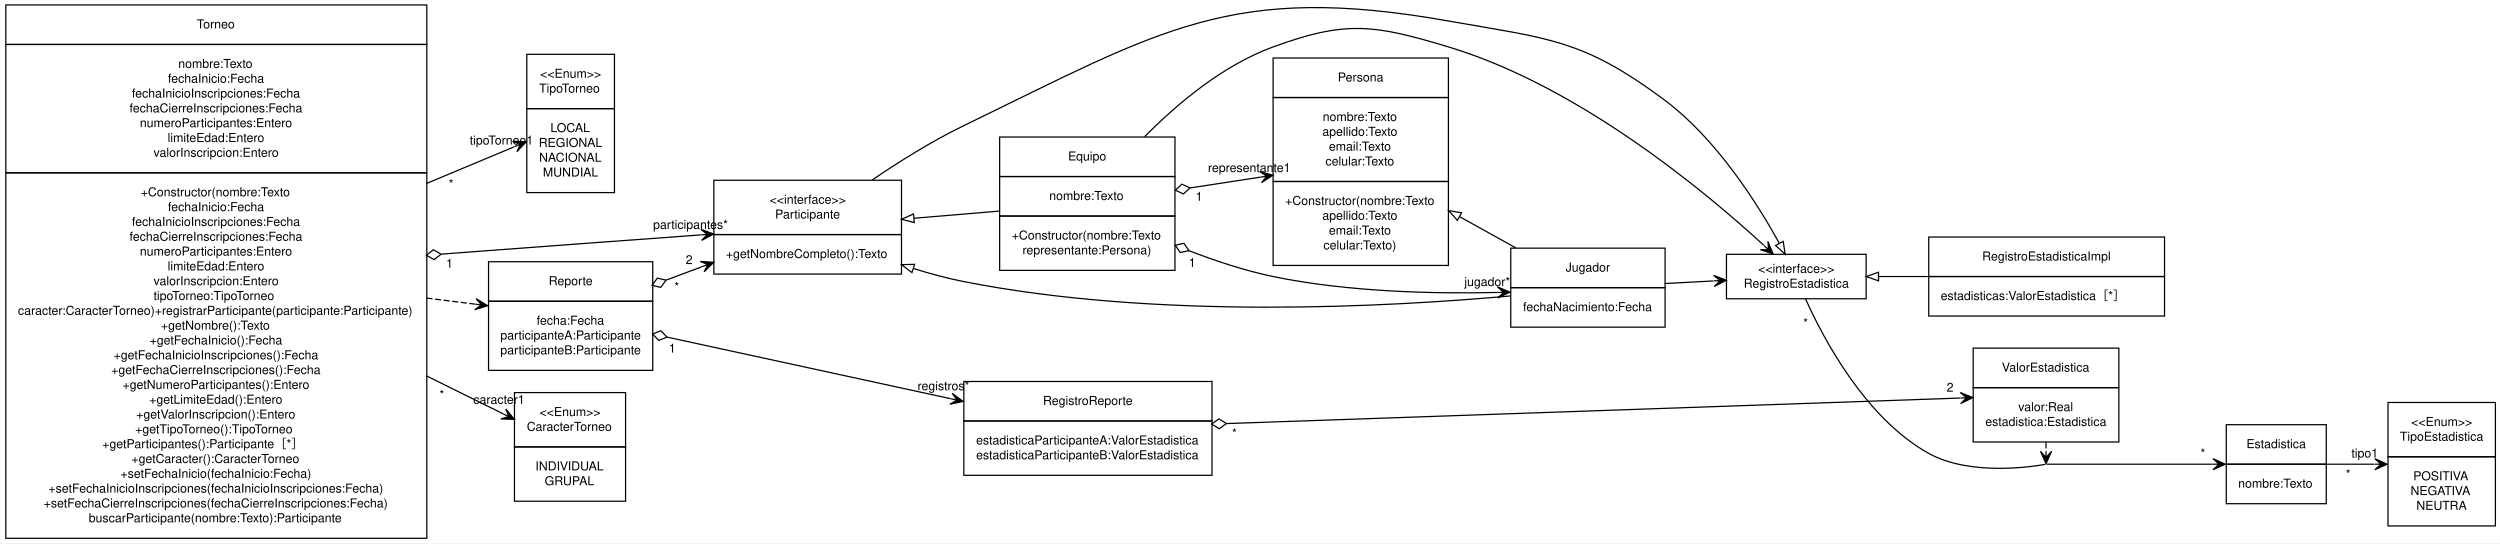
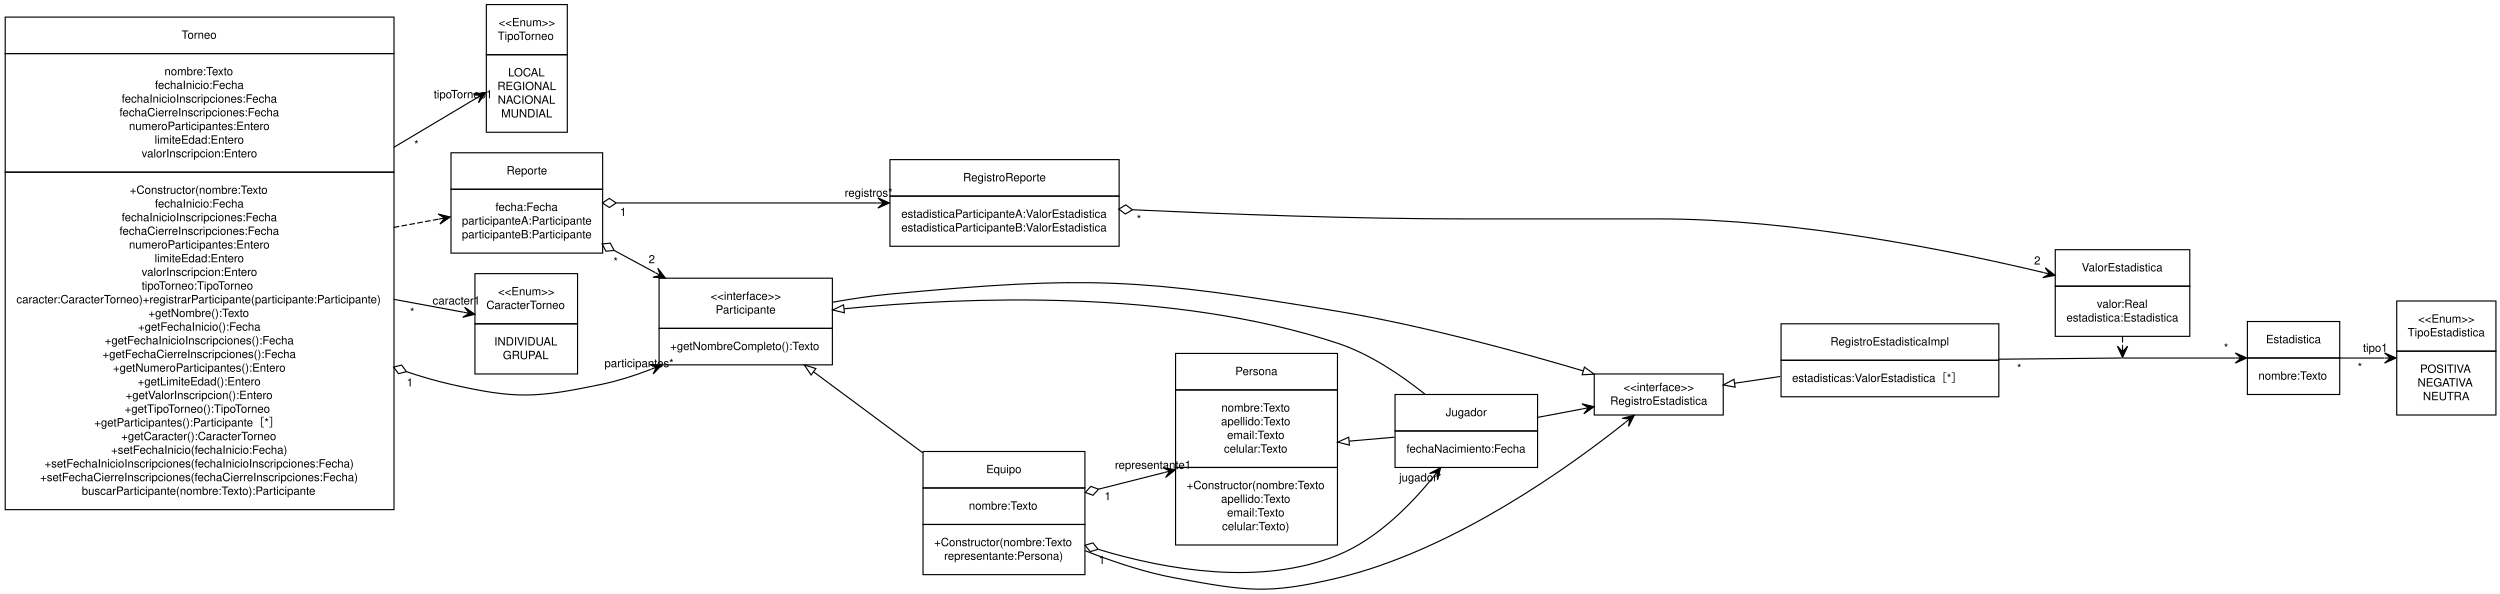
- <svg xmlns="http://www.w3.org/2000/svg" width="2025pt" height="440pt" viewBox="0.00 0.00 2024.57 440.00">
-   <g id="graph0" class="graph" transform="scale(1 1) rotate(0) translate(4 436)">
-     <polygon fill="#ffffff" stroke="transparent" points="-4,4 -4,-436 2020.565,-436 2020.565,4 -4,4" />
+ <svg xmlns="http://www.w3.org/2000/svg" width="2193pt" height="521pt" viewBox="0.00 0.00 2192.57 520.93">
+   <g id="graph0" class="graph" transform="scale(1 1) rotate(0) translate(4 516.9251)">
+     <polygon fill="#ffffff" stroke="transparent" points="-4,4 -4,-516.925 2188.565,-516.925 2188.565,4 -4,4" />
    <g id="node1" class="node">
-       <polygon fill="none" stroke="#000000" points=".5,-400 .5,-432 341.5,-432 341.5,-400 .5,-400" />
-       <text text-anchor="start" x="155.163" y="-413" font-family="Helvetica,sans-Serif" font-size="10.00" fill="#000000">Torneo</text>
-       <polygon fill="none" stroke="#000000" points=".5,-296 .5,-400 341.5,-400 341.5,-296 .5,-296" />
-       <text text-anchor="start" x="140.161" y="-381" font-family="Helvetica,sans-Serif" font-size="10.00" fill="#000000">nombre:Texto</text>
-       <text text-anchor="start" x="131.822" y="-369" font-family="Helvetica,sans-Serif" font-size="10.00" fill="#000000">fechaInicio:Fecha</text>
-       <text text-anchor="start" x="102.651" y="-357" font-family="Helvetica,sans-Serif" font-size="10.00" fill="#000000">fechaInicioInscripciones:Fecha</text>
-       <text text-anchor="start" x="100.712" y="-345" font-family="Helvetica,sans-Serif" font-size="10.00" fill="#000000">fechaCierreInscripciones:Fecha</text>
-       <text text-anchor="start" x="109.042" y="-333" font-family="Helvetica,sans-Serif" font-size="10.00" fill="#000000">numeroParticipantes:Entero</text>
-       <text text-anchor="start" x="131.548" y="-321" font-family="Helvetica,sans-Serif" font-size="10.00" fill="#000000">limiteEdad:Entero</text>
-       <text text-anchor="start" x="120.159" y="-309" font-family="Helvetica,sans-Serif" font-size="10.00" fill="#000000">valorInscripcion:Entero</text>
-       <polygon fill="none" stroke="#000000" points=".5,0 .5,-296 341.5,-296 341.5,0 .5,0" />
-       <text text-anchor="start" x="109.741" y="-277" font-family="Helvetica,sans-Serif" font-size="10.00" fill="#000000">+Constructor(nombre:Texto</text>
-       <text text-anchor="start" x="131.822" y="-265" font-family="Helvetica,sans-Serif" font-size="10.00" fill="#000000">fechaInicio:Fecha</text>
-       <text text-anchor="start" x="102.651" y="-253" font-family="Helvetica,sans-Serif" font-size="10.00" fill="#000000">fechaInicioInscripciones:Fecha</text>
-       <text text-anchor="start" x="100.712" y="-241" font-family="Helvetica,sans-Serif" font-size="10.00" fill="#000000">fechaCierreInscripciones:Fecha</text>
-       <text text-anchor="start" x="109.042" y="-229" font-family="Helvetica,sans-Serif" font-size="10.00" fill="#000000">numeroParticipantes:Entero</text>
-       <text text-anchor="start" x="131.548" y="-217" font-family="Helvetica,sans-Serif" font-size="10.00" fill="#000000">limiteEdad:Entero</text>
-       <text text-anchor="start" x="120.159" y="-205" font-family="Helvetica,sans-Serif" font-size="10.00" fill="#000000">valorInscripcion:Entero</text>
-       <text text-anchor="start" x="120.156" y="-193" font-family="Helvetica,sans-Serif" font-size="10.00" fill="#000000">tipoTorneo:TipoTorneo</text>
-       <text text-anchor="start" x="10.288" y="-181" font-family="Helvetica,sans-Serif" font-size="10.00" fill="#000000">caracter:CaracterTorneo)+registrarParticipante(participante:Participante)</text>
-       <text text-anchor="start" x="126.133" y="-169" font-family="Helvetica,sans-Serif" font-size="10.00" fill="#000000">+getNombre():Texto</text>
-       <text text-anchor="start" x="116.96" y="-157" font-family="Helvetica,sans-Serif" font-size="10.00" fill="#000000">+getFechaInicio():Fecha</text>
-       <text text-anchor="start" x="87.79" y="-145" font-family="Helvetica,sans-Serif" font-size="10.00" fill="#000000">+getFechaInicioInscripciones():Fecha</text>
-       <text text-anchor="start" x="85.85" y="-133" font-family="Helvetica,sans-Serif" font-size="10.00" fill="#000000">+getFechaCierreInscripciones():Fecha</text>
-       <text text-anchor="start" x="95.015" y="-121" font-family="Helvetica,sans-Serif" font-size="10.00" fill="#000000">+getNumeroParticipantes():Entero</text>
-       <text text-anchor="start" x="116.681" y="-109" font-family="Helvetica,sans-Serif" font-size="10.00" fill="#000000">+getLimiteEdad():Entero</text>
-       <text text-anchor="start" x="106.128" y="-97" font-family="Helvetica,sans-Serif" font-size="10.00" fill="#000000">+getValorInscripcion():Entero</text>
-       <text text-anchor="start" x="105.293" y="-85" font-family="Helvetica,sans-Serif" font-size="10.00" fill="#000000">+getTipoTorneo():TipoTorneo</text>
-       <text text-anchor="start" x="78.621" y="-73" font-family="Helvetica,sans-Serif" font-size="10.00" fill="#000000">+getParticipantes():Participante［*］</text>
-       <text text-anchor="start" x="102.243" y="-61" font-family="Helvetica,sans-Serif" font-size="10.00" fill="#000000">+getCaracter():CaracterTorneo</text>
-       <text text-anchor="start" x="93.344" y="-49" font-family="Helvetica,sans-Serif" font-size="10.00" fill="#000000">+setFechaInicio(fechaInicio:Fecha)</text>
-       <text text-anchor="start" x="35.003" y="-37" font-family="Helvetica,sans-Serif" font-size="10.00" fill="#000000">+setFechaInicioInscripciones(fechaInicioInscripciones:Fecha)</text>
-       <text text-anchor="start" x="31.124" y="-25" font-family="Helvetica,sans-Serif" font-size="10.00" fill="#000000">+setFechaCierreInscripciones(fechaCierreInscripciones:Fecha)</text>
-       <text text-anchor="start" x="67.65" y="-13" font-family="Helvetica,sans-Serif" font-size="10.00" fill="#000000">buscarParticipante(nombre:Texto):Participante</text>
+       <polygon fill="none" stroke="#000000" points=".5,-469.925 .5,-501.925 341.5,-501.925 341.5,-469.925 .5,-469.925" />
+       <text text-anchor="start" x="155.163" y="-482.925" font-family="Helvetica,sans-Serif" font-size="10.00" fill="#000000">Torneo</text>
+       <polygon fill="none" stroke="#000000" points=".5,-365.925 .5,-469.925 341.5,-469.925 341.5,-365.925 .5,-365.925" />
+       <text text-anchor="start" x="140.161" y="-450.925" font-family="Helvetica,sans-Serif" font-size="10.00" fill="#000000">nombre:Texto</text>
+       <text text-anchor="start" x="131.822" y="-438.925" font-family="Helvetica,sans-Serif" font-size="10.00" fill="#000000">fechaInicio:Fecha</text>
+       <text text-anchor="start" x="102.651" y="-426.925" font-family="Helvetica,sans-Serif" font-size="10.00" fill="#000000">fechaInicioInscripciones:Fecha</text>
+       <text text-anchor="start" x="100.712" y="-414.925" font-family="Helvetica,sans-Serif" font-size="10.00" fill="#000000">fechaCierreInscripciones:Fecha</text>
+       <text text-anchor="start" x="109.042" y="-402.925" font-family="Helvetica,sans-Serif" font-size="10.00" fill="#000000">numeroParticipantes:Entero</text>
+       <text text-anchor="start" x="131.548" y="-390.925" font-family="Helvetica,sans-Serif" font-size="10.00" fill="#000000">limiteEdad:Entero</text>
+       <text text-anchor="start" x="120.159" y="-378.925" font-family="Helvetica,sans-Serif" font-size="10.00" fill="#000000">valorInscripcion:Entero</text>
+       <polygon fill="none" stroke="#000000" points=".5,-69.925 .5,-365.925 341.5,-365.925 341.5,-69.925 .5,-69.925" />
+       <text text-anchor="start" x="109.741" y="-346.925" font-family="Helvetica,sans-Serif" font-size="10.00" fill="#000000">+Constructor(nombre:Texto</text>
+       <text text-anchor="start" x="131.822" y="-334.925" font-family="Helvetica,sans-Serif" font-size="10.00" fill="#000000">fechaInicio:Fecha</text>
+       <text text-anchor="start" x="102.651" y="-322.925" font-family="Helvetica,sans-Serif" font-size="10.00" fill="#000000">fechaInicioInscripciones:Fecha</text>
+       <text text-anchor="start" x="100.712" y="-310.925" font-family="Helvetica,sans-Serif" font-size="10.00" fill="#000000">fechaCierreInscripciones:Fecha</text>
+       <text text-anchor="start" x="109.042" y="-298.925" font-family="Helvetica,sans-Serif" font-size="10.00" fill="#000000">numeroParticipantes:Entero</text>
+       <text text-anchor="start" x="131.548" y="-286.925" font-family="Helvetica,sans-Serif" font-size="10.00" fill="#000000">limiteEdad:Entero</text>
+       <text text-anchor="start" x="120.159" y="-274.925" font-family="Helvetica,sans-Serif" font-size="10.00" fill="#000000">valorInscripcion:Entero</text>
+       <text text-anchor="start" x="120.156" y="-262.925" font-family="Helvetica,sans-Serif" font-size="10.00" fill="#000000">tipoTorneo:TipoTorneo</text>
+       <text text-anchor="start" x="10.288" y="-250.925" font-family="Helvetica,sans-Serif" font-size="10.00" fill="#000000">caracter:CaracterTorneo)+registrarParticipante(participante:Participante)</text>
+       <text text-anchor="start" x="126.133" y="-238.925" font-family="Helvetica,sans-Serif" font-size="10.00" fill="#000000">+getNombre():Texto</text>
+       <text text-anchor="start" x="116.96" y="-226.925" font-family="Helvetica,sans-Serif" font-size="10.00" fill="#000000">+getFechaInicio():Fecha</text>
+       <text text-anchor="start" x="87.79" y="-214.925" font-family="Helvetica,sans-Serif" font-size="10.00" fill="#000000">+getFechaInicioInscripciones():Fecha</text>
+       <text text-anchor="start" x="85.85" y="-202.925" font-family="Helvetica,sans-Serif" font-size="10.00" fill="#000000">+getFechaCierreInscripciones():Fecha</text>
+       <text text-anchor="start" x="95.015" y="-190.925" font-family="Helvetica,sans-Serif" font-size="10.00" fill="#000000">+getNumeroParticipantes():Entero</text>
+       <text text-anchor="start" x="116.681" y="-178.925" font-family="Helvetica,sans-Serif" font-size="10.00" fill="#000000">+getLimiteEdad():Entero</text>
+       <text text-anchor="start" x="106.128" y="-166.925" font-family="Helvetica,sans-Serif" font-size="10.00" fill="#000000">+getValorInscripcion():Entero</text>
+       <text text-anchor="start" x="105.293" y="-154.925" font-family="Helvetica,sans-Serif" font-size="10.00" fill="#000000">+getTipoTorneo():TipoTorneo</text>
+       <text text-anchor="start" x="78.621" y="-142.925" font-family="Helvetica,sans-Serif" font-size="10.00" fill="#000000">+getParticipantes():Participante［*］</text>
+       <text text-anchor="start" x="102.243" y="-130.925" font-family="Helvetica,sans-Serif" font-size="10.00" fill="#000000">+getCaracter():CaracterTorneo</text>
+       <text text-anchor="start" x="93.344" y="-118.925" font-family="Helvetica,sans-Serif" font-size="10.00" fill="#000000">+setFechaInicio(fechaInicio:Fecha)</text>
+       <text text-anchor="start" x="35.003" y="-106.925" font-family="Helvetica,sans-Serif" font-size="10.00" fill="#000000">+setFechaInicioInscripciones(fechaInicioInscripciones:Fecha)</text>
+       <text text-anchor="start" x="31.124" y="-94.925" font-family="Helvetica,sans-Serif" font-size="10.00" fill="#000000">+setFechaCierreInscripciones(fechaCierreInscripciones:Fecha)</text>
+       <text text-anchor="start" x="67.65" y="-82.925" font-family="Helvetica,sans-Serif" font-size="10.00" fill="#000000">buscarParticipante(nombre:Texto):Participante</text>
    </g>
    <g id="node2" class="node">
-       <polygon fill="none" stroke="#000000" points="422.5,-348 422.5,-392 493.5,-392 493.5,-348 422.5,-348" />
-       <text text-anchor="start" x="433.264" y="-373" font-family="Helvetica,sans-Serif" font-size="10.00" fill="#000000">&lt;&lt;Enum&gt;&gt;</text>
-       <text text-anchor="start" x="432.44" y="-361" font-family="Helvetica,sans-Serif" font-size="10.00" fill="#000000">TipoTorneo</text>
-       <polygon fill="none" stroke="#000000" points="422.5,-280 422.5,-348 493.5,-348 493.5,-280 422.5,-280" />
-       <text text-anchor="start" x="441.608" y="-329" font-family="Helvetica,sans-Serif" font-size="10.00" fill="#000000">LOCAL</text>
-       <text text-anchor="start" x="432.164" y="-317" font-family="Helvetica,sans-Serif" font-size="10.00" fill="#000000">REGIONAL</text>
-       <text text-anchor="start" x="432.444" y="-305" font-family="Helvetica,sans-Serif" font-size="10.00" fill="#000000">NACIONAL</text>
-       <text text-anchor="start" x="435.503" y="-293" font-family="Helvetica,sans-Serif" font-size="10.00" fill="#000000">MUNDIAL</text>
+       <polygon fill="none" stroke="#000000" points="422.5,-468.925 422.5,-512.925 493.5,-512.925 493.5,-468.925 422.5,-468.925" />
+       <text text-anchor="start" x="433.264" y="-493.925" font-family="Helvetica,sans-Serif" font-size="10.00" fill="#000000">&lt;&lt;Enum&gt;&gt;</text>
+       <text text-anchor="start" x="432.44" y="-481.925" font-family="Helvetica,sans-Serif" font-size="10.00" fill="#000000">TipoTorneo</text>
+       <polygon fill="none" stroke="#000000" points="422.5,-400.925 422.5,-468.925 493.5,-468.925 493.5,-400.925 422.5,-400.925" />
+       <text text-anchor="start" x="441.608" y="-449.925" font-family="Helvetica,sans-Serif" font-size="10.00" fill="#000000">LOCAL</text>
+       <text text-anchor="start" x="432.164" y="-437.925" font-family="Helvetica,sans-Serif" font-size="10.00" fill="#000000">REGIONAL</text>
+       <text text-anchor="start" x="432.444" y="-425.925" font-family="Helvetica,sans-Serif" font-size="10.00" fill="#000000">NACIONAL</text>
+       <text text-anchor="start" x="435.503" y="-413.925" font-family="Helvetica,sans-Serif" font-size="10.00" fill="#000000">MUNDIAL</text>
    </g>
    <g id="edge3" class="edge">
-       <path fill="none" stroke="#000000" d="M341.18,-287.364C367.455,-298.351 392.469,-308.809 412.521,-317.193" />
-       <polygon fill="#000000" stroke="#000000" points="421.949,-321.136 410.987,-321.43 417.336,-319.207 412.723,-317.278 412.723,-317.278 412.723,-317.278 417.336,-319.207 414.459,-313.126 421.949,-321.136 421.949,-321.136" />
-       <text text-anchor="middle" x="401.966" y="-318.942" font-family="Helvetica,sans-Serif" font-size="10.00" fill="#000000">tipoTorneo1</text>
-       <text text-anchor="middle" x="361.164" y="-283.558" font-family="Helvetica,sans-Serif" font-size="10.00" fill="#000000">*</text>
+       <path fill="none" stroke="#000000" d="M341.18,-387.619C367.814,-403.488 393.151,-418.585 413.338,-430.613" />
+       <polygon fill="#000000" stroke="#000000" points="421.949,-435.743 411.055,-434.491 417.654,-433.184 413.359,-430.625 413.359,-430.625 413.359,-430.625 417.654,-433.184 415.662,-426.759 421.949,-435.743 421.949,-435.743" />
+       <text text-anchor="middle" x="402.051" y="-430.727" font-family="Helvetica,sans-Serif" font-size="10.00" fill="#000000">tipoTorneo1</text>
+       <text text-anchor="middle" x="361.078" y="-386.636" font-family="Helvetica,sans-Serif" font-size="10.00" fill="#000000">*</text>
    </g>
    <g id="node5" class="node">
-       <polygon fill="none" stroke="#000000" points="574,-246 574,-290 726,-290 726,-246 574,-246" />
-       <text text-anchor="start" x="619.151" y="-271" font-family="Helvetica,sans-Serif" font-size="10.00" fill="#000000">&lt;&lt;interface&gt;&gt;</text>
-       <text text-anchor="start" x="623.606" y="-259" font-family="Helvetica,sans-Serif" font-size="10.00" fill="#000000">Participante</text>
-       <polygon fill="none" stroke="#000000" points="574,-214 574,-246 726,-246 726,-214 574,-214" />
-       <text text-anchor="start" x="583.742" y="-227" font-family="Helvetica,sans-Serif" font-size="10.00" fill="#000000">+getNombreCompleto():Texto</text>
+       <polygon fill="none" stroke="#000000" points="574,-228.925 574,-272.925 726,-272.925 726,-228.925 574,-228.925" />
+       <text text-anchor="start" x="619.151" y="-253.925" font-family="Helvetica,sans-Serif" font-size="10.00" fill="#000000">&lt;&lt;interface&gt;&gt;</text>
+       <text text-anchor="start" x="623.606" y="-241.925" font-family="Helvetica,sans-Serif" font-size="10.00" fill="#000000">Participante</text>
+       <polygon fill="none" stroke="#000000" points="574,-196.925 574,-228.925 726,-228.925 726,-196.925 574,-196.925" />
+       <text text-anchor="start" x="583.742" y="-209.925" font-family="Helvetica,sans-Serif" font-size="10.00" fill="#000000">+getNombreCompleto():Texto</text>
    </g>
    <g id="edge4" class="edge">
-       <path fill="none" stroke="#000000" d="M353.364,-230.151C366.1,-231.12 378.741,-232.078 391,-233 448.519,-237.327 513.233,-242.074 563.585,-245.741" />
-       <polygon fill="none" stroke="#000000" points="353.098,-230.131 346.811,-233.663 341.133,-229.219 347.419,-225.686 353.098,-230.131" />
-       <polygon fill="#000000" stroke="#000000" points="573.78,-246.483 563.48,-250.246 568.794,-246.12 563.807,-245.757 563.807,-245.757 563.807,-245.757 568.794,-246.12 564.134,-241.269 573.78,-246.483 573.78,-246.483" />
-       <text text-anchor="middle" x="555.089" y="-250.598" font-family="Helvetica,sans-Serif" font-size="10.00" fill="#000000">participantes*</text>
-       <text text-anchor="middle" x="359.849" y="-219.168" font-family="Helvetica,sans-Serif" font-size="10.00" fill="#000000">1</text>
+       <path fill="none" stroke="#000000" d="M352.799,-190.833C365.513,-186.531 378.317,-182.815 391,-179.925 448.634,-166.792 466.136,-167.846 524,-179.925 538.238,-182.897 552.837,-187.571 566.818,-192.967" />
+       <polygon fill="none" stroke="#000000" points="352.469,-190.949 348.142,-196.718 341.153,-194.942 345.48,-189.174 352.469,-190.949" />
+       <polygon fill="#000000" stroke="#000000" points="576.387,-196.807 565.43,-197.259 571.746,-194.945 567.106,-193.083 567.106,-193.083 567.106,-193.083 571.746,-194.945 568.782,-188.906 576.387,-196.807 576.387,-196.807" />
+       <text text-anchor="middle" x="556.417" y="-194.901" font-family="Helvetica,sans-Serif" font-size="10.00" fill="#000000">participantes*</text>
+       <text text-anchor="middle" x="355.434" y="-177.94" font-family="Helvetica,sans-Serif" font-size="10.00" fill="#000000">1</text>
    </g>
    <g id="node9" class="node">
-       <polygon fill="none" stroke="#000000" points="412.5,-74 412.5,-118 502.5,-118 502.5,-74 412.5,-74" />
-       <text text-anchor="start" x="432.764" y="-99" font-family="Helvetica,sans-Serif" font-size="10.00" fill="#000000">&lt;&lt;Enum&gt;&gt;</text>
-       <text text-anchor="start" x="422.497" y="-87" font-family="Helvetica,sans-Serif" font-size="10.00" fill="#000000">CaracterTorneo</text>
-       <polygon fill="none" stroke="#000000" points="412.5,-30 412.5,-74 502.5,-74 502.5,-30 412.5,-30" />
-       <text text-anchor="start" x="429.445" y="-55" font-family="Helvetica,sans-Serif" font-size="10.00" fill="#000000">INDIVIDUAL</text>
-       <text text-anchor="start" x="436.943" y="-43" font-family="Helvetica,sans-Serif" font-size="10.00" fill="#000000">GRUPAL</text>
+       <polygon fill="none" stroke="#000000" points="412.5,-232.925 412.5,-276.925 502.5,-276.925 502.5,-232.925 412.5,-232.925" />
+       <text text-anchor="start" x="432.764" y="-257.925" font-family="Helvetica,sans-Serif" font-size="10.00" fill="#000000">&lt;&lt;Enum&gt;&gt;</text>
+       <text text-anchor="start" x="422.497" y="-245.925" font-family="Helvetica,sans-Serif" font-size="10.00" fill="#000000">CaracterTorneo</text>
+       <polygon fill="none" stroke="#000000" points="412.5,-188.925 412.5,-232.925 502.5,-232.925 502.5,-188.925 412.5,-188.925" />
+       <text text-anchor="start" x="429.445" y="-213.925" font-family="Helvetica,sans-Serif" font-size="10.00" fill="#000000">INDIVIDUAL</text>
+       <text text-anchor="start" x="436.943" y="-201.925" font-family="Helvetica,sans-Serif" font-size="10.00" fill="#000000">GRUPAL</text>
    </g>
    <g id="edge2" class="edge">
-       <path fill="none" stroke="#000000" d="M341.18,-131.552C363.629,-120.445 385.156,-109.794 403.456,-100.74" />
-       <polygon fill="#000000" stroke="#000000" points="412.443,-96.293 405.476,-104.761 407.962,-98.51 403.48,-100.728 403.48,-100.728 403.48,-100.728 407.962,-98.51 401.484,-96.694 412.443,-96.293 412.443,-96.293" />
-       <text text-anchor="middle" x="399.945" y="-108.907" font-family="Helvetica,sans-Serif" font-size="10.00" fill="#000000">caracter1</text>
-       <text text-anchor="middle" x="353.678" y="-112.938" font-family="Helvetica,sans-Serif" font-size="10.00" fill="#000000">*</text>
+       <path fill="none" stroke="#000000" d="M341.18,-254.406C363.219,-250.336 384.37,-246.43 402.45,-243.091" />
+       <polygon fill="#000000" stroke="#000000" points="412.443,-241.246 403.426,-247.487 407.526,-242.154 402.609,-243.062 402.609,-243.062 402.609,-243.062 407.526,-242.154 401.792,-238.637 412.443,-241.246 412.443,-241.246" />
+       <text text-anchor="middle" x="396.153" y="-249.849" font-family="Helvetica,sans-Serif" font-size="10.00" fill="#000000">caracter1</text>
+       <text text-anchor="middle" x="357.47" y="-239.802" font-family="Helvetica,sans-Serif" font-size="10.00" fill="#000000">*</text>
    </g>
    <g id="node12" class="node">
-       <polygon fill="none" stroke="#000000" points="391.5,-192 391.5,-224 524.5,-224 524.5,-192 391.5,-192" />
-       <text text-anchor="start" x="440.219" y="-205" font-family="Helvetica,sans-Serif" font-size="10.00" fill="#000000">Reporte</text>
-       <polygon fill="none" stroke="#000000" points="391.5,-136 391.5,-192 524.5,-192 524.5,-136 391.5,-136" />
-       <text text-anchor="start" x="430.49" y="-173" font-family="Helvetica,sans-Serif" font-size="10.00" fill="#000000">fecha:Fecha</text>
-       <text text-anchor="start" x="401.042" y="-161" font-family="Helvetica,sans-Serif" font-size="10.00" fill="#000000">participanteA:Participante</text>
-       <text text-anchor="start" x="401.042" y="-149" font-family="Helvetica,sans-Serif" font-size="10.00" fill="#000000">participanteB:Participante</text>
+       <polygon fill="none" stroke="#000000" points="391.5,-350.925 391.5,-382.925 524.5,-382.925 524.5,-350.925 391.5,-350.925" />
+       <text text-anchor="start" x="440.219" y="-363.925" font-family="Helvetica,sans-Serif" font-size="10.00" fill="#000000">Reporte</text>
+       <polygon fill="none" stroke="#000000" points="391.5,-294.925 391.5,-350.925 524.5,-350.925 524.5,-294.925 391.5,-294.925" />
+       <text text-anchor="start" x="430.49" y="-331.925" font-family="Helvetica,sans-Serif" font-size="10.00" fill="#000000">fecha:Fecha</text>
+       <text text-anchor="start" x="401.042" y="-319.925" font-family="Helvetica,sans-Serif" font-size="10.00" fill="#000000">participanteA:Participante</text>
+       <text text-anchor="start" x="401.042" y="-307.925" font-family="Helvetica,sans-Serif" font-size="10.00" fill="#000000">participanteB:Participante</text>
    </g>
    <g id="edge1" class="edge">
-       <path fill="none" stroke="#000000" stroke-dasharray="5,2" d="M341.18,-194.591C354.816,-192.88 368.112,-191.212 380.551,-189.652" />
-       <polygon fill="#000000" stroke="#000000" points="390.788,-188.368 381.425,-194.078 385.826,-188.99 380.865,-189.613 380.865,-189.613 380.865,-189.613 385.826,-188.99 380.305,-185.148 390.788,-188.368 390.788,-188.368" />
+       <path fill="none" stroke="#000000" stroke-dasharray="5,2" d="M341.18,-317.444C354.952,-319.988 368.378,-322.467 380.924,-324.784" />
+       <polygon fill="#000000" stroke="#000000" points="390.788,-326.605 380.137,-329.214 385.871,-325.697 380.954,-324.789 380.954,-324.789 380.954,-324.789 385.871,-325.697 381.771,-320.364 390.788,-326.605 390.788,-326.605" />
    </g>
    <g id="node3" class="node">
-       <polygon fill="none" stroke="#000000" points="1507.348,-230 1394.217,-230 1394.217,-194 1507.348,-194 1507.348,-230" />
-       <text text-anchor="middle" x="1450.783" y="-215" font-family="Helvetica,sans-Serif" font-size="10.00" fill="#000000">&lt;&lt;interface&gt;&gt;</text>
-       <text text-anchor="middle" x="1450.783" y="-203" font-family="Helvetica,sans-Serif" font-size="10.00" fill="#000000">RegistroEstadistica</text>
+       <polygon fill="none" stroke="#000000" points="1507.348,-188.925 1394.217,-188.925 1394.217,-152.925 1507.348,-152.925 1507.348,-188.925" />
+       <text text-anchor="middle" x="1450.783" y="-173.925" font-family="Helvetica,sans-Serif" font-size="10.00" fill="#000000">&lt;&lt;interface&gt;&gt;</text>
+       <text text-anchor="middle" x="1450.783" y="-161.925" font-family="Helvetica,sans-Serif" font-size="10.00" fill="#000000">RegistroEstadistica</text>
    </g>
    <g id="node4" class="node">
-       <polygon fill="none" stroke="#000000" points="1558.065,-212 1558.065,-244 1749.065,-244 1749.065,-212 1558.065,-212" />
-       <text text-anchor="start" x="1601.34" y="-225" font-family="Helvetica,sans-Serif" font-size="10.00" fill="#000000">RegistroEstadisticaImpl</text>
-       <polygon fill="none" stroke="#000000" points="1558.065,-180 1558.065,-212 1749.065,-212 1749.065,-180 1558.065,-180" />
-       <text text-anchor="start" x="1567.718" y="-193" font-family="Helvetica,sans-Serif" font-size="10.00" fill="#000000">estadisticas:ValorEstadistica［*］</text>
+       <polygon fill="none" stroke="#000000" points="1558.065,-200.925 1558.065,-232.925 1749.065,-232.925 1749.065,-200.925 1558.065,-200.925" />
+       <text text-anchor="start" x="1601.34" y="-213.925" font-family="Helvetica,sans-Serif" font-size="10.00" fill="#000000">RegistroEstadisticaImpl</text>
+       <polygon fill="none" stroke="#000000" points="1558.065,-168.925 1558.065,-200.925 1749.065,-200.925 1749.065,-168.925 1558.065,-168.925" />
+       <text text-anchor="start" x="1567.718" y="-181.925" font-family="Helvetica,sans-Serif" font-size="10.00" fill="#000000">estadisticas:ValorEstadistica［*］</text>
    </g>
    <g id="edge18" class="edge">
-       <path fill="none" stroke="#000000" d="M1517.451,-212C1530.232,-212 1543.847,-212 1557.333,-212" />
-       <polygon fill="none" stroke="#000000" points="1517.399,-208.5 1507.398,-212 1517.398,-215.5 1517.399,-208.5" />
+       <path fill="none" stroke="#000000" d="M1517.451,-180.812C1530.232,-182.708 1543.847,-184.727 1557.333,-186.727" />
+       <polygon fill="none" stroke="#000000" points="1517.804,-177.327 1507.398,-179.322 1516.777,-184.251 1517.804,-177.327" />
    </g>
    <g id="edge17" class="edge">
-       <path fill="none" stroke="#000000" d="M1436.866,-239.221C1419.267,-271.135 1386.117,-323.642 1344,-355 1277.574,-404.457 1250.547,-404.556 1169,-419 993.034,-450.167 936.78,-412.009 776,-334 750.64,-321.696 724.252,-305.179 702.217,-290.194" />
-       <polygon fill="none" stroke="#000000" points="1440.159,-240.488 1441.821,-230.024 1433.996,-237.168 1440.159,-240.488" />
+       <path fill="none" stroke="#000000" d="M1384.305,-191.678C1327.65,-208.508 1243.762,-231.42 1169,-243.925 996.601,-272.761 950.02,-275.351 776,-258.925 759.816,-257.397 742.616,-254.79 726.296,-251.842" />
+       <polygon fill="none" stroke="#000000" points="1385.63,-194.934 1394.208,-188.715 1383.624,-188.228 1385.63,-194.934" />
    </g>
    <g id="edge10" class="edge">
-       <path fill="none" stroke="#000000" d="M1458.292,-193.885C1472.456,-162.293 1506.37,-97.749 1557.565,-69 1592.414,-49.43 1645.857,-58.644 1652.401,-59.872" />
-       <text text-anchor="middle" x="1458.277" y="-170.885" font-family="Helvetica,sans-Serif" font-size="10.00" fill="#000000">*</text>
+       <path fill="none" stroke="#000000" d="M1748.729,-201.861C1798.626,-202.349 1850.623,-202.857 1856.927,-202.919" />
+       <text text-anchor="middle" x="1766.937" y="-190.586" font-family="Helvetica,sans-Serif" font-size="10.00" fill="#000000">*</text>
    </g>
    <g id="node6" class="node">
-       <polygon fill="none" stroke="#000000" points="805.5,-293 805.5,-325 947.5,-325 947.5,-293 805.5,-293" />
-       <text text-anchor="start" x="860.938" y="-306" font-family="Helvetica,sans-Serif" font-size="10.00" fill="#000000">Equipo</text>
-       <polygon fill="none" stroke="#000000" points="805.5,-261 805.5,-293 947.5,-293 947.5,-261 805.5,-261" />
-       <text text-anchor="start" x="845.66" y="-274" font-family="Helvetica,sans-Serif" font-size="10.00" fill="#000000">nombre:Texto</text>
-       <polygon fill="none" stroke="#000000" points="805.5,-217 805.5,-261 947.5,-261 947.5,-217 805.5,-217" />
-       <text text-anchor="start" x="815.241" y="-242" font-family="Helvetica,sans-Serif" font-size="10.00" fill="#000000">+Constructor(nombre:Texto</text>
-       <text text-anchor="start" x="823.985" y="-230" font-family="Helvetica,sans-Serif" font-size="10.00" fill="#000000">representante:Persona)</text>
+       <polygon fill="none" stroke="#000000" points="805.5,-88.925 805.5,-120.925 947.5,-120.925 947.5,-88.925 805.5,-88.925" />
+       <text text-anchor="start" x="860.938" y="-101.925" font-family="Helvetica,sans-Serif" font-size="10.00" fill="#000000">Equipo</text>
+       <polygon fill="none" stroke="#000000" points="805.5,-56.925 805.5,-88.925 947.5,-88.925 947.5,-56.925 805.5,-56.925" />
+       <text text-anchor="start" x="845.66" y="-69.925" font-family="Helvetica,sans-Serif" font-size="10.00" fill="#000000">nombre:Texto</text>
+       <polygon fill="none" stroke="#000000" points="805.5,-12.925 805.5,-56.925 947.5,-56.925 947.5,-12.925 805.5,-12.925" />
+       <text text-anchor="start" x="815.241" y="-37.925" font-family="Helvetica,sans-Serif" font-size="10.00" fill="#000000">+Constructor(nombre:Texto</text>
+       <text text-anchor="start" x="823.985" y="-25.925" font-family="Helvetica,sans-Serif" font-size="10.00" fill="#000000">representante:Persona)</text>
    </g>
    <g id="edge9" class="edge">
-       <path fill="none" stroke="#000000" d="M736.071,-259.22C758.9,-261.135 783.296,-263.182 805.241,-265.022" />
-       <polygon fill="none" stroke="#000000" points="736.309,-255.728 726.051,-258.38 735.724,-262.703 736.309,-255.728" />
+       <path fill="none" stroke="#000000" d="M709.488,-190.801C738.799,-169.061 774.366,-142.68 805.133,-119.86" />
+       <polygon fill="none" stroke="#000000" points="707.343,-188.035 701.396,-196.803 711.513,-193.657 707.343,-188.035" />
    </g>
    <g id="node8" class="node">
-       <polygon fill="none" stroke="#000000" points="1219.5,-203 1219.5,-235 1344.5,-235 1344.5,-203 1219.5,-203" />
-       <text text-anchor="start" x="1263.938" y="-216" font-family="Helvetica,sans-Serif" font-size="10.00" fill="#000000">Jugador</text>
-       <polygon fill="none" stroke="#000000" points="1219.5,-171 1219.5,-203 1344.5,-203 1344.5,-171 1219.5,-171" />
-       <text text-anchor="start" x="1229.489" y="-184" font-family="Helvetica,sans-Serif" font-size="10.00" fill="#000000">fechaNacimiento:Fecha</text>
+       <polygon fill="none" stroke="#000000" points="1219.5,-138.925 1219.5,-170.925 1344.5,-170.925 1344.5,-138.925 1219.5,-138.925" />
+       <text text-anchor="start" x="1263.938" y="-151.925" font-family="Helvetica,sans-Serif" font-size="10.00" fill="#000000">Jugador</text>
+       <polygon fill="none" stroke="#000000" points="1219.5,-106.925 1219.5,-138.925 1344.5,-138.925 1344.5,-106.925 1219.5,-106.925" />
+       <text text-anchor="start" x="1229.489" y="-119.925" font-family="Helvetica,sans-Serif" font-size="10.00" fill="#000000">fechaNacimiento:Fecha</text>
    </g>
    <g id="edge8" class="edge">
-       <path fill="none" stroke="#000000" d="M735.638,-218.518C748.981,-214.347 762.741,-210.63 776,-208 932.894,-176.875 1122.596,-187.532 1218.876,-196.256" />
-       <polygon fill="none" stroke="#000000" points="734.45,-215.224 726.009,-221.627 736.6,-221.885 734.45,-215.224" />
+       <path fill="none" stroke="#000000" d="M736.466,-246.119C841.624,-256.514 1023.144,-264.002 1169,-215.925 1197.323,-206.589 1225.018,-187.791 1245.843,-171.105" />
+       <polygon fill="none" stroke="#000000" points="736.523,-242.606 726.219,-245.072 735.812,-249.57 736.523,-242.606" />
    </g>
    <g id="edge20" class="edge">
-       <path fill="none" stroke="#000000" d="M922.864,-325.206C950.04,-352.705 986.862,-383.328 1027,-398 1086.275,-419.668 1108.555,-416.151 1169,-398 1274.876,-366.207 1377.681,-280.315 1424.481,-237.285" />
-       <polygon fill="#000000" stroke="#000000" points="1432.031,-230.266 1427.771,-240.371 1428.369,-233.671 1424.707,-237.075 1424.707,-237.075 1424.707,-237.075 1428.369,-233.671 1421.643,-233.78 1432.031,-230.266 1432.031,-230.266" />
+       <path fill="none" stroke="#000000" d="M947.701,-33.921C972.278,-24.169 1000.341,-14.804 1027,-9.925 1089.08,1.437 1107.594,4.645 1169,-9.925 1270.572,-34.026 1372.721,-107.576 1421.407,-146.372" />
+       <polygon fill="#000000" stroke="#000000" points="1429.309,-152.74 1418.699,-149.969 1425.416,-149.603 1421.522,-146.465 1421.522,-146.465 1421.522,-146.465 1425.416,-149.603 1424.346,-142.962 1429.309,-152.74 1429.309,-152.74" />
    </g>
    <g id="node7" class="node">
-       <polygon fill="none" stroke="#000000" points="1027,-357 1027,-389 1169,-389 1169,-357 1027,-357" />
-       <text text-anchor="start" x="1079.383" y="-370" font-family="Helvetica,sans-Serif" font-size="10.00" fill="#000000">Persona</text>
-       <polygon fill="none" stroke="#000000" points="1027,-289 1027,-357 1169,-357 1169,-289 1027,-289" />
-       <text text-anchor="start" x="1067.16" y="-338" font-family="Helvetica,sans-Serif" font-size="10.00" fill="#000000">nombre:Texto</text>
-       <text text-anchor="start" x="1066.881" y="-326" font-family="Helvetica,sans-Serif" font-size="10.00" fill="#000000">apellido:Texto</text>
-       <text text-anchor="start" x="1072.165" y="-314" font-family="Helvetica,sans-Serif" font-size="10.00" fill="#000000">email:Texto</text>
-       <text text-anchor="start" x="1069.386" y="-302" font-family="Helvetica,sans-Serif" font-size="10.00" fill="#000000">celular:Texto</text>
-       <polygon fill="none" stroke="#000000" points="1027,-221 1027,-289 1169,-289 1169,-221 1027,-221" />
-       <text text-anchor="start" x="1036.741" y="-270" font-family="Helvetica,sans-Serif" font-size="10.00" fill="#000000">+Constructor(nombre:Texto</text>
-       <text text-anchor="start" x="1066.881" y="-258" font-family="Helvetica,sans-Serif" font-size="10.00" fill="#000000">apellido:Texto</text>
-       <text text-anchor="start" x="1072.165" y="-246" font-family="Helvetica,sans-Serif" font-size="10.00" fill="#000000">email:Texto</text>
-       <text text-anchor="start" x="1067.721" y="-234" font-family="Helvetica,sans-Serif" font-size="10.00" fill="#000000">celular:Texto)</text>
+       <polygon fill="none" stroke="#000000" points="1027,-174.925 1027,-206.925 1169,-206.925 1169,-174.925 1027,-174.925" />
+       <text text-anchor="start" x="1079.383" y="-187.925" font-family="Helvetica,sans-Serif" font-size="10.00" fill="#000000">Persona</text>
+       <polygon fill="none" stroke="#000000" points="1027,-106.925 1027,-174.925 1169,-174.925 1169,-106.925 1027,-106.925" />
+       <text text-anchor="start" x="1067.16" y="-155.925" font-family="Helvetica,sans-Serif" font-size="10.00" fill="#000000">nombre:Texto</text>
+       <text text-anchor="start" x="1066.881" y="-143.925" font-family="Helvetica,sans-Serif" font-size="10.00" fill="#000000">apellido:Texto</text>
+       <text text-anchor="start" x="1072.165" y="-131.925" font-family="Helvetica,sans-Serif" font-size="10.00" fill="#000000">email:Texto</text>
+       <text text-anchor="start" x="1069.386" y="-119.925" font-family="Helvetica,sans-Serif" font-size="10.00" fill="#000000">celular:Texto</text>
+       <polygon fill="none" stroke="#000000" points="1027,-38.925 1027,-106.925 1169,-106.925 1169,-38.925 1027,-38.925" />
+       <text text-anchor="start" x="1036.741" y="-87.925" font-family="Helvetica,sans-Serif" font-size="10.00" fill="#000000">+Constructor(nombre:Texto</text>
+       <text text-anchor="start" x="1066.881" y="-75.925" font-family="Helvetica,sans-Serif" font-size="10.00" fill="#000000">apellido:Texto</text>
+       <text text-anchor="start" x="1072.165" y="-63.925" font-family="Helvetica,sans-Serif" font-size="10.00" fill="#000000">email:Texto</text>
+       <text text-anchor="start" x="1067.721" y="-51.925" font-family="Helvetica,sans-Serif" font-size="10.00" fill="#000000">celular:Texto)</text>
    </g>
    <g id="edge5" class="edge">
-       <path fill="none" stroke="#000000" d="M959.867,-283.797C978.552,-286.665 998.347,-289.703 1016.937,-292.557" />
-       <polygon fill="none" stroke="#000000" points="959.664,-283.766 953.127,-286.809 947.803,-281.945 954.341,-278.902 959.664,-283.766" />
-       <polygon fill="#000000" stroke="#000000" points="1026.83,-294.075 1016.263,-297.006 1021.888,-293.317 1016.946,-292.558 1016.946,-292.558 1016.946,-292.558 1021.888,-293.317 1017.629,-288.11 1026.83,-294.075 1026.83,-294.075" />
-       <text text-anchor="middle" x="1007.632" y="-296.68" font-family="Helvetica,sans-Serif" font-size="10.00" fill="#000000">representante1</text>
-       <text text-anchor="middle" x="967.002" y="-273.341" font-family="Helvetica,sans-Serif" font-size="10.00" fill="#000000">1</text>
+       <path fill="none" stroke="#000000" d="M959.561,-87.925C978.32,-92.668 998.213,-97.697 1016.891,-102.419" />
+       <polygon fill="none" stroke="#000000" points="959.437,-87.894 952.64,-90.301 947.803,-84.952 954.601,-82.545 959.437,-87.894" />
+       <polygon fill="#000000" stroke="#000000" points="1026.83,-104.932 1016.032,-106.843 1021.983,-103.706 1017.135,-102.481 1017.135,-102.481 1017.135,-102.481 1021.983,-103.706 1018.238,-98.118 1026.83,-104.932 1026.83,-104.932" />
+       <text text-anchor="middle" x="1007.185" y="-105.683" font-family="Helvetica,sans-Serif" font-size="10.00" fill="#000000">representante1</text>
+       <text text-anchor="middle" x="967.448" y="-78.201" font-family="Helvetica,sans-Serif" font-size="10.00" fill="#000000">1</text>
    </g>
    <g id="edge7" class="edge">
-       <path fill="none" stroke="#000000" d="M958.864,-232.943C980.582,-224.519 1004.301,-216.707 1027,-212 1087.37,-199.481 1157.489,-197.93 1208.821,-199.113" />
-       <polygon fill="none" stroke="#000000" points="958.852,-232.947 954.759,-238.884 947.705,-237.39 951.798,-231.453 958.852,-232.947" />
-       <polygon fill="#000000" stroke="#000000" points="1218.828,-199.384 1208.71,-203.612 1213.83,-199.249 1208.832,-199.113 1208.832,-199.113 1208.832,-199.113 1213.83,-199.249 1208.954,-194.615 1218.828,-199.384 1218.828,-199.384" />
-       <text text-anchor="middle" x="1200.48" y="-204.343" font-family="Helvetica,sans-Serif" font-size="10.00" fill="#000000">jugador*</text>
-       <text text-anchor="middle" x="961.414" y="-219.827" font-family="Helvetica,sans-Serif" font-size="10.00" fill="#000000">1</text>
+       <path fill="none" stroke="#000000" d="M959.331,-35.049C1019.513,-16.922 1101.839,-2.725 1169,-29.925 1203.345,-43.834 1232.999,-73.815 1253.227,-98.819" />
+       <polygon fill="none" stroke="#000000" points="959.054,-35.135 954.52,-40.743 947.6,-38.715 952.134,-33.107 959.054,-35.135" />
+       <polygon fill="#000000" stroke="#000000" points="1259.457,-106.736 1249.736,-101.66 1256.365,-102.807 1253.273,-98.877 1253.273,-98.877 1253.273,-98.877 1256.365,-102.807 1256.809,-96.095 1259.457,-106.736 1259.457,-106.736" />
+       <text text-anchor="middle" x="1241.605" y="-94.719" font-family="Helvetica,sans-Serif" font-size="10.00" fill="#000000">jugador*</text>
+       <text text-anchor="middle" x="962.379" y="-22.24" font-family="Helvetica,sans-Serif" font-size="10.00" fill="#000000">1</text>
    </g>
    <g id="edge6" class="edge">
-       <path fill="none" stroke="#000000" d="M1178.161,-260.442C1193.475,-251.93 1209.226,-243.174 1223.671,-235.145" />
-       <polygon fill="none" stroke="#000000" points="1176.248,-257.5 1169.208,-265.418 1179.649,-263.619 1176.248,-257.5" />
+       <path fill="none" stroke="#000000" d="M1179.311,-130.015C1192.622,-131.175 1206.23,-132.362 1218.995,-133.475" />
+       <polygon fill="none" stroke="#000000" points="1179.475,-126.516 1169.208,-129.134 1178.867,-133.489 1179.475,-126.516" />
    </g>
    <g id="edge19" class="edge">
-       <path fill="none" stroke="#000000" d="M1344.054,-206.326C1356.985,-207.013 1370.656,-207.74 1383.739,-208.436" />
-       <polygon fill="#000000" stroke="#000000" points="1394.081,-208.985 1383.856,-212.948 1389.088,-208.72 1384.095,-208.454 1384.095,-208.454 1384.095,-208.454 1389.088,-208.72 1384.334,-203.961 1394.081,-208.985 1394.081,-208.985" />
+       <path fill="none" stroke="#000000" d="M1344.054,-150.75C1357.113,-153.218 1370.926,-155.83 1384.128,-158.325" />
+       <polygon fill="#000000" stroke="#000000" points="1394.081,-160.207 1383.419,-162.771 1389.168,-159.278 1384.255,-158.349 1384.255,-158.349 1384.255,-158.349 1389.168,-159.278 1385.091,-153.927 1394.081,-160.207 1394.081,-160.207" />
    </g>
    <g id="node10" class="node">
-       <polygon fill="none" stroke="#000000" points="1799.065,-60 1799.065,-92 1880.065,-92 1880.065,-60 1799.065,-60" />
-       <text text-anchor="start" x="1815.394" y="-73" font-family="Helvetica,sans-Serif" font-size="10.00" fill="#000000">Estadistica</text>
-       <polygon fill="none" stroke="#000000" points="1799.065,-28 1799.065,-60 1880.065,-60 1880.065,-28 1799.065,-28" />
-       <text text-anchor="start" x="1808.726" y="-41" font-family="Helvetica,sans-Serif" font-size="10.00" fill="#000000">nombre:Texto</text>
+       <polygon fill="none" stroke="#000000" points="1967.065,-202.925 1967.065,-234.925 2048.065,-234.925 2048.065,-202.925 1967.065,-202.925" />
+       <text text-anchor="start" x="1983.394" y="-215.925" font-family="Helvetica,sans-Serif" font-size="10.00" fill="#000000">Estadistica</text>
+       <polygon fill="none" stroke="#000000" points="1967.065,-170.925 1967.065,-202.925 2048.065,-202.925 2048.065,-170.925 1967.065,-170.925" />
+       <text text-anchor="start" x="1976.726" y="-183.925" font-family="Helvetica,sans-Serif" font-size="10.00" fill="#000000">nombre:Texto</text>
    </g>
    <g id="node14" class="node">
-       <polygon fill="none" stroke="#000000" points="1930.065,-66 1930.065,-110 2017.065,-110 2017.065,-66 1930.065,-66" />
-       <text text-anchor="start" x="1948.829" y="-91" font-family="Helvetica,sans-Serif" font-size="10.00" fill="#000000">&lt;&lt;Enum&gt;&gt;</text>
-       <text text-anchor="start" x="1939.671" y="-79" font-family="Helvetica,sans-Serif" font-size="10.00" fill="#000000">TipoEstadistica</text>
-       <polygon fill="none" stroke="#000000" points="1930.065,-10 1930.065,-66 2017.065,-66 2017.065,-10 1930.065,-10" />
-       <text text-anchor="start" x="1950.504" y="-47" font-family="Helvetica,sans-Serif" font-size="10.00" fill="#000000">POSITIVA</text>
-       <text text-anchor="start" x="1948.284" y="-35" font-family="Helvetica,sans-Serif" font-size="10.00" fill="#000000">NEGATIVA</text>
-       <text text-anchor="start" x="1953.013" y="-23" font-family="Helvetica,sans-Serif" font-size="10.00" fill="#000000">NEUTRA</text>
+       <polygon fill="none" stroke="#000000" points="2098.065,-208.925 2098.065,-252.925 2185.065,-252.925 2185.065,-208.925 2098.065,-208.925" />
+       <text text-anchor="start" x="2116.829" y="-233.925" font-family="Helvetica,sans-Serif" font-size="10.00" fill="#000000">&lt;&lt;Enum&gt;&gt;</text>
+       <text text-anchor="start" x="2107.671" y="-221.925" font-family="Helvetica,sans-Serif" font-size="10.00" fill="#000000">TipoEstadistica</text>
+       <polygon fill="none" stroke="#000000" points="2098.065,-152.925 2098.065,-208.925 2185.065,-208.925 2185.065,-152.925 2098.065,-152.925" />
+       <text text-anchor="start" x="2118.504" y="-189.925" font-family="Helvetica,sans-Serif" font-size="10.00" fill="#000000">POSITIVA</text>
+       <text text-anchor="start" x="2116.284" y="-177.925" font-family="Helvetica,sans-Serif" font-size="10.00" fill="#000000">NEGATIVA</text>
+       <text text-anchor="start" x="2121.013" y="-165.925" font-family="Helvetica,sans-Serif" font-size="10.00" fill="#000000">NEUTRA</text>
    </g>
    <g id="edge13" class="edge">
-       <path fill="none" stroke="#000000" d="M1879.633,-60C1892.033,-60 1905.87,-60 1919.017,-60" />
-       <polygon fill="#000000" stroke="#000000" points="1929.371,-60 1919.371,-64.5 1924.371,-60 1919.371,-60 1919.371,-60 1919.371,-60 1924.371,-60 1919.371,-55.5 1929.371,-60 1929.371,-60" />
-       <text text-anchor="middle" x="1911.245" y="-65.452" font-family="Helvetica,sans-Serif" font-size="10.00" fill="#000000">tipo1</text>
-       <text text-anchor="middle" x="1897.759" y="-48.548" font-family="Helvetica,sans-Serif" font-size="10.00" fill="#000000">*</text>
+       <path fill="none" stroke="#000000" d="M2047.633,-202.925C2060.033,-202.925 2073.87,-202.925 2087.017,-202.925" />
+       <polygon fill="#000000" stroke="#000000" points="2097.371,-202.925 2087.371,-207.425 2092.371,-202.925 2087.371,-202.925 2087.371,-202.925 2087.371,-202.925 2092.371,-202.925 2087.371,-198.425 2097.371,-202.925 2097.371,-202.925" />
+       <text text-anchor="middle" x="2079.245" y="-208.377" font-family="Helvetica,sans-Serif" font-size="10.00" fill="#000000">tipo1</text>
+       <text text-anchor="middle" x="2065.759" y="-191.473" font-family="Helvetica,sans-Serif" font-size="10.00" fill="#000000">*</text>
    </g>
    <g id="node11" class="node">
-       <polygon fill="none" stroke="#000000" points="1594.065,-122 1594.065,-154 1712.065,-154 1712.065,-122 1594.065,-122" />
-       <text text-anchor="start" x="1617.226" y="-135" font-family="Helvetica,sans-Serif" font-size="10.00" fill="#000000">ValorEstadistica</text>
-       <polygon fill="none" stroke="#000000" points="1594.065,-78 1594.065,-122 1712.065,-122 1712.065,-78 1594.065,-78" />
-       <text text-anchor="start" x="1630.564" y="-103" font-family="Helvetica,sans-Serif" font-size="10.00" fill="#000000">valor:Real</text>
-       <text text-anchor="start" x="1603.889" y="-91" font-family="Helvetica,sans-Serif" font-size="10.00" fill="#000000">estadistica:Estadistica</text>
+       <polygon fill="none" stroke="#000000" points="1798.565,-265.925 1798.565,-297.925 1916.565,-297.925 1916.565,-265.925 1798.565,-265.925" />
+       <text text-anchor="start" x="1821.726" y="-278.925" font-family="Helvetica,sans-Serif" font-size="10.00" fill="#000000">ValorEstadistica</text>
+       <polygon fill="none" stroke="#000000" points="1798.565,-221.925 1798.565,-265.925 1916.565,-265.925 1916.565,-221.925 1798.565,-221.925" />
+       <text text-anchor="start" x="1835.064" y="-246.925" font-family="Helvetica,sans-Serif" font-size="10.00" fill="#000000">valor:Real</text>
+       <text text-anchor="start" x="1808.389" y="-234.925" font-family="Helvetica,sans-Serif" font-size="10.00" fill="#000000">estadistica:Estadistica</text>
    </g>
    <g id="edge12" class="edge">
-       <path fill="none" stroke="#000000" stroke-dasharray="5,2" d="M1653.065,-77.801C1653.065,-75.359 1653.065,-72.917 1653.065,-70.476" />
-       <polygon fill="#000000" stroke="#000000" points="1653.065,-60.438 1657.565,-70.438 1653.065,-65.438 1653.065,-70.438 1653.065,-70.438 1653.065,-70.438 1653.065,-65.438 1648.565,-70.438 1653.065,-60.438 1653.065,-60.438" />
+       <path fill="none" stroke="#000000" stroke-dasharray="5,2" d="M1857.565,-221.486C1857.565,-218.844 1857.565,-216.202 1857.565,-213.56" />
+       <polygon fill="#000000" stroke="#000000" points="1857.565,-203.37 1862.065,-213.37 1857.565,-208.37 1857.565,-213.37 1857.565,-213.37 1857.565,-213.37 1857.565,-208.37 1853.065,-213.37 1857.565,-203.37 1857.565,-203.37" />
    </g>
    <g id="edge16" class="edge">
-       <path fill="none" stroke="#000000" d="M535.502,-209.175C545.004,-212.729 554.751,-216.375 564.356,-219.967" />
-       <polygon fill="none" stroke="#000000" points="535.257,-209.083 528.236,-210.728 524.017,-204.879 531.038,-203.235 535.257,-209.083" />
-       <polygon fill="#000000" stroke="#000000" points="573.899,-223.536 562.957,-224.248 569.216,-221.785 564.533,-220.033 564.533,-220.033 564.533,-220.033 569.216,-221.785 566.11,-215.818 573.899,-223.536 573.899,-223.536" />
-       <text text-anchor="middle" x="553.961" y="-222.103" font-family="Helvetica,sans-Serif" font-size="10.00" fill="#000000">2</text>
-       <text text-anchor="middle" x="543.956" y="-200.312" font-family="Helvetica,sans-Serif" font-size="10.00" fill="#000000">*</text>
+       <path fill="none" stroke="#000000" d="M534.677,-297.229C546.488,-290.848 558.698,-284.252 570.557,-277.845" />
+       <polygon fill="none" stroke="#000000" points="534.575,-297.285 531.197,-303.656 524.017,-302.989 527.395,-296.617 534.575,-297.285" />
+       <polygon fill="#000000" stroke="#000000" points="579.545,-272.989 572.886,-281.702 575.146,-275.366 570.747,-277.743 570.747,-277.743 570.747,-277.743 575.146,-275.366 568.608,-273.783 579.545,-272.989 579.545,-272.989" />
+       <text text-anchor="middle" x="567.615" y="-286.041" font-family="Helvetica,sans-Serif" font-size="10.00" fill="#000000">2</text>
+       <text text-anchor="middle" x="535.947" y="-283.936" font-family="Helvetica,sans-Serif" font-size="10.00" fill="#000000">*</text>
    </g>
    <g id="node13" class="node">
-       <polygon fill="none" stroke="#000000" points="776.5,-95 776.5,-127 977.5,-127 977.5,-95 776.5,-95" />
-       <text text-anchor="start" x="840.607" y="-108" font-family="Helvetica,sans-Serif" font-size="10.00" fill="#000000">RegistroReporte</text>
-       <polygon fill="none" stroke="#000000" points="776.5,-51 776.5,-95 977.5,-95 977.5,-51 776.5,-51" />
-       <text text-anchor="start" x="786.427" y="-76" font-family="Helvetica,sans-Serif" font-size="10.00" fill="#000000">estadisticaParticipanteA:ValorEstadistica</text>
-       <text text-anchor="start" x="786.427" y="-64" font-family="Helvetica,sans-Serif" font-size="10.00" fill="#000000">estadisticaParticipanteB:ValorEstadistica</text>
+       <polygon fill="none" stroke="#000000" points="776.5,-344.925 776.5,-376.925 977.5,-376.925 977.5,-344.925 776.5,-344.925" />
+       <text text-anchor="start" x="840.607" y="-357.925" font-family="Helvetica,sans-Serif" font-size="10.00" fill="#000000">RegistroReporte</text>
+       <polygon fill="none" stroke="#000000" points="776.5,-300.925 776.5,-344.925 977.5,-344.925 977.5,-300.925 776.5,-300.925" />
+       <text text-anchor="start" x="786.427" y="-325.925" font-family="Helvetica,sans-Serif" font-size="10.00" fill="#000000">estadisticaParticipanteA:ValorEstadistica</text>
+       <text text-anchor="start" x="786.427" y="-313.925" font-family="Helvetica,sans-Serif" font-size="10.00" fill="#000000">estadisticaParticipanteB:ValorEstadistica</text>
    </g>
    <g id="edge14" class="edge">
-       <path fill="none" stroke="#000000" d="M536.231,-162.901C601.014,-148.831 693.595,-128.724 765.835,-113.035" />
-       <polygon fill="none" stroke="#000000" points="536.082,-162.933 531.067,-168.116 524.355,-165.48 529.369,-160.298 536.082,-162.933" />
-       <polygon fill="#000000" stroke="#000000" points="775.889,-110.851 767.072,-117.371 771.003,-111.912 766.116,-112.974 766.116,-112.974 766.116,-112.974 771.003,-111.912 765.161,-108.576 775.889,-110.851 775.889,-110.851" />
-       <text text-anchor="middle" x="759.969" y="-119.958" font-family="Helvetica,sans-Serif" font-size="10.00" fill="#000000">registros*</text>
-       <text text-anchor="middle" x="540.274" y="-150.373" font-family="Helvetica,sans-Serif" font-size="10.00" fill="#000000">1</text>
+       <path fill="none" stroke="#000000" d="M536.653,-338.925C601.421,-338.925 693.769,-338.925 765.856,-338.925" />
+       <polygon fill="none" stroke="#000000" points="536.355,-338.925 530.355,-342.925 524.355,-338.925 530.355,-334.925 536.355,-338.925" />
+       <polygon fill="#000000" stroke="#000000" points="775.889,-338.925 765.889,-343.425 770.889,-338.925 765.889,-338.925 765.889,-338.925 765.889,-338.925 770.889,-338.925 765.889,-334.425 775.889,-338.925 775.889,-338.925" />
+       <text text-anchor="middle" x="757.763" y="-344.377" font-family="Helvetica,sans-Serif" font-size="10.00" fill="#000000">registros*</text>
+       <text text-anchor="middle" x="542.481" y="-327.473" font-family="Helvetica,sans-Serif" font-size="10.00" fill="#000000">1</text>
    </g>
    <g id="edge15" class="edge">
-       <path fill="none" stroke="#000000" d="M989.272,-92.921C1152.346,-98.591 1449.151,-108.91 1583.588,-113.584" />
-       <polygon fill="none" stroke="#000000" points="989.219,-92.919 983.083,-96.708 977.226,-92.502 983.362,-88.713 989.219,-92.919" />
-       <polygon fill="#000000" stroke="#000000" points="1593.759,-113.938 1583.609,-118.088 1588.762,-113.764 1583.765,-113.591 1583.765,-113.591 1583.765,-113.591 1588.762,-113.764 1583.922,-109.093 1593.759,-113.938 1593.759,-113.938" />
-       <text text-anchor="middle" x="1575.35" y="-118.755" font-family="Helvetica,sans-Serif" font-size="10.00" fill="#000000">2</text>
-       <text text-anchor="middle" x="995.635" y="-81.685" font-family="Helvetica,sans-Serif" font-size="10.00" fill="#000000">*</text>
+       <path fill="none" stroke="#000000" d="M989.169,-332.942C1070.407,-329.139 1182.693,-324.925 1281.5,-324.925 1281.5,-324.925 1281.5,-324.925 1450.783,-324.925 1570.634,-324.925 1707.888,-297.071 1788.401,-277.83" />
+       <polygon fill="none" stroke="#000000" points="989.148,-332.943 983.344,-337.223 977.161,-333.512 982.965,-329.232 989.148,-332.943" />
+       <polygon fill="#000000" stroke="#000000" points="1798.415,-275.412 1789.751,-282.134 1793.555,-276.586 1788.694,-277.76 1788.694,-277.76 1788.694,-277.76 1793.555,-276.586 1787.638,-273.385 1798.415,-275.412 1798.415,-275.412" />
+       <text text-anchor="middle" x="1782.78" y="-284.884" font-family="Helvetica,sans-Serif" font-size="10.00" fill="#000000">2</text>
+       <text text-anchor="middle" x="994.866" y="-321.21" font-family="Helvetica,sans-Serif" font-size="10.00" fill="#000000">*</text>
    </g>
    <g id="edge11" class="edge">
-       <path fill="none" stroke="#000000" d="M1653.599,-60C1660.63,-60 1735.644,-60 1788.086,-60" />
-       <polygon fill="#000000" stroke="#000000" points="1798.246,-60 1788.247,-64.5 1793.246,-60 1788.246,-60 1788.246,-60 1788.246,-60 1793.246,-60 1788.246,-55.5 1798.246,-60 1798.246,-60" />
-       <text text-anchor="middle" x="1780.12" y="-65.452" font-family="Helvetica,sans-Serif" font-size="10.00" fill="#000000">*</text>
+       <path fill="none" stroke="#000000" d="M1857.994,-202.925C1863.22,-202.925 1915.165,-202.925 1956.286,-202.925" />
+       <polygon fill="#000000" stroke="#000000" points="1966.473,-202.925 1956.473,-207.425 1961.473,-202.925 1956.473,-202.925 1956.473,-202.925 1956.473,-202.925 1961.473,-202.925 1956.473,-198.425 1966.473,-202.925 1966.473,-202.925" />
+       <text text-anchor="middle" x="1948.346" y="-208.377" font-family="Helvetica,sans-Serif" font-size="10.00" fill="#000000">*</text>
    </g>
  </g>
</svg>
